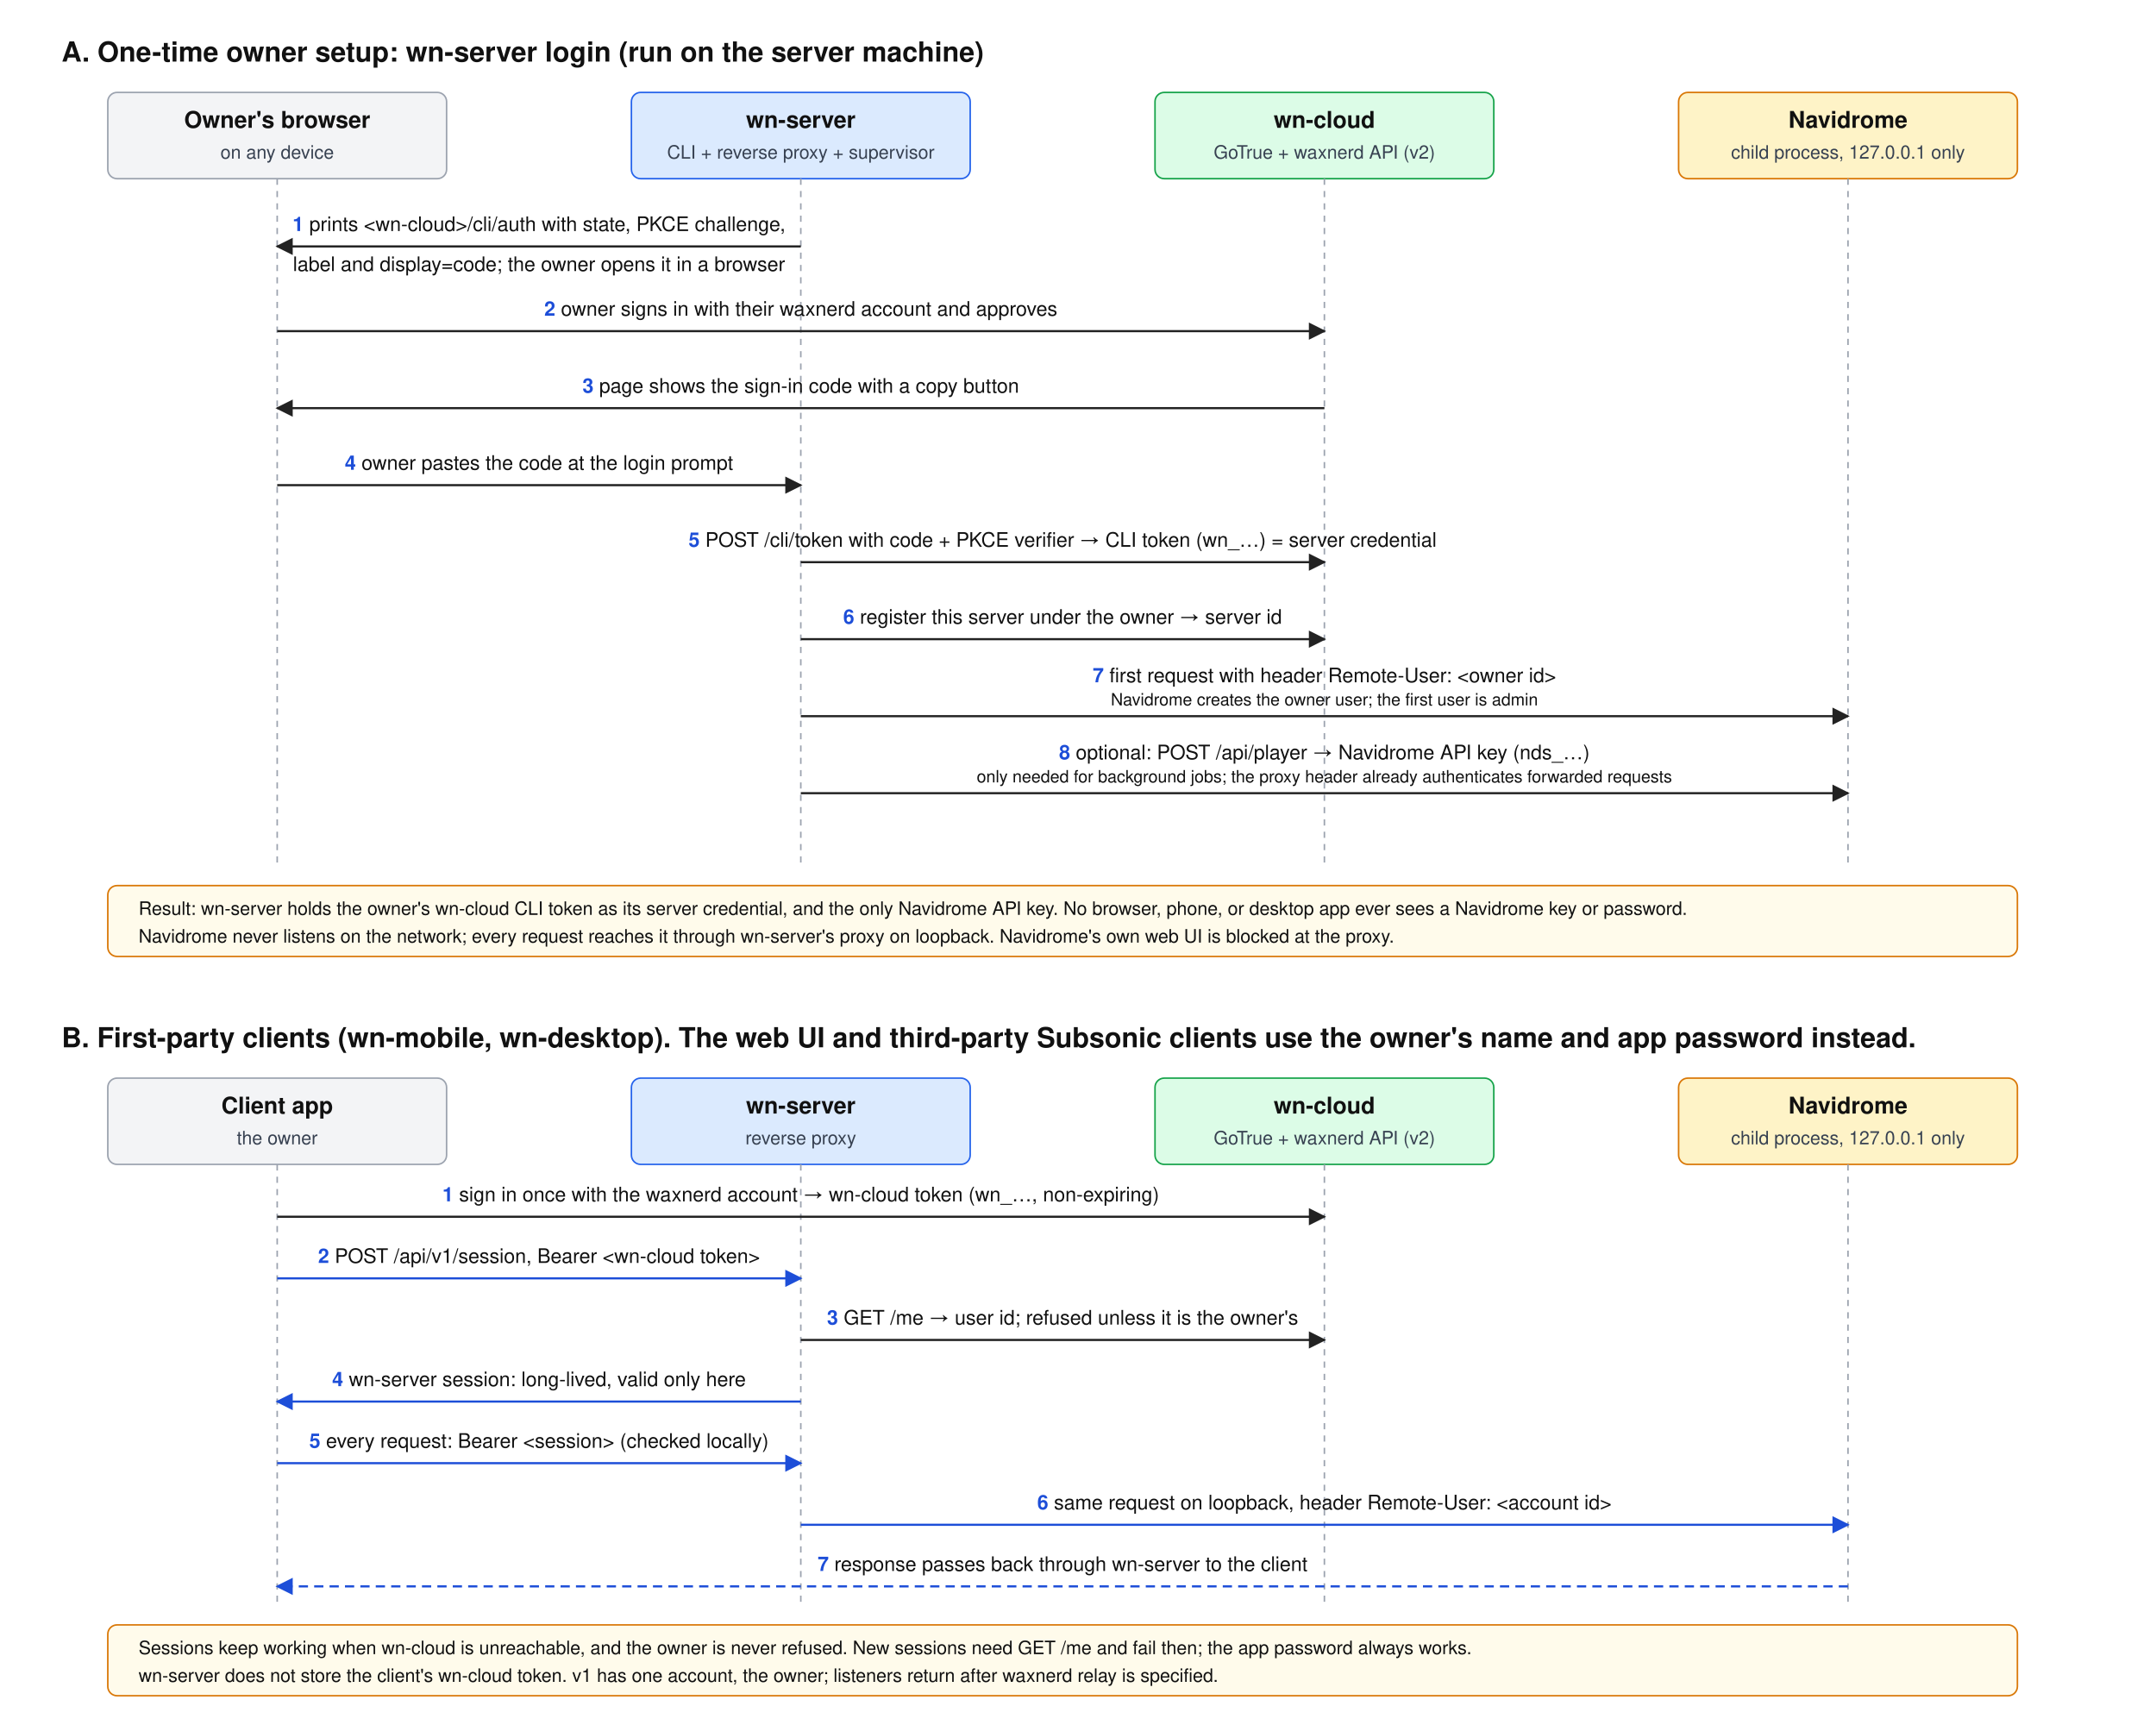
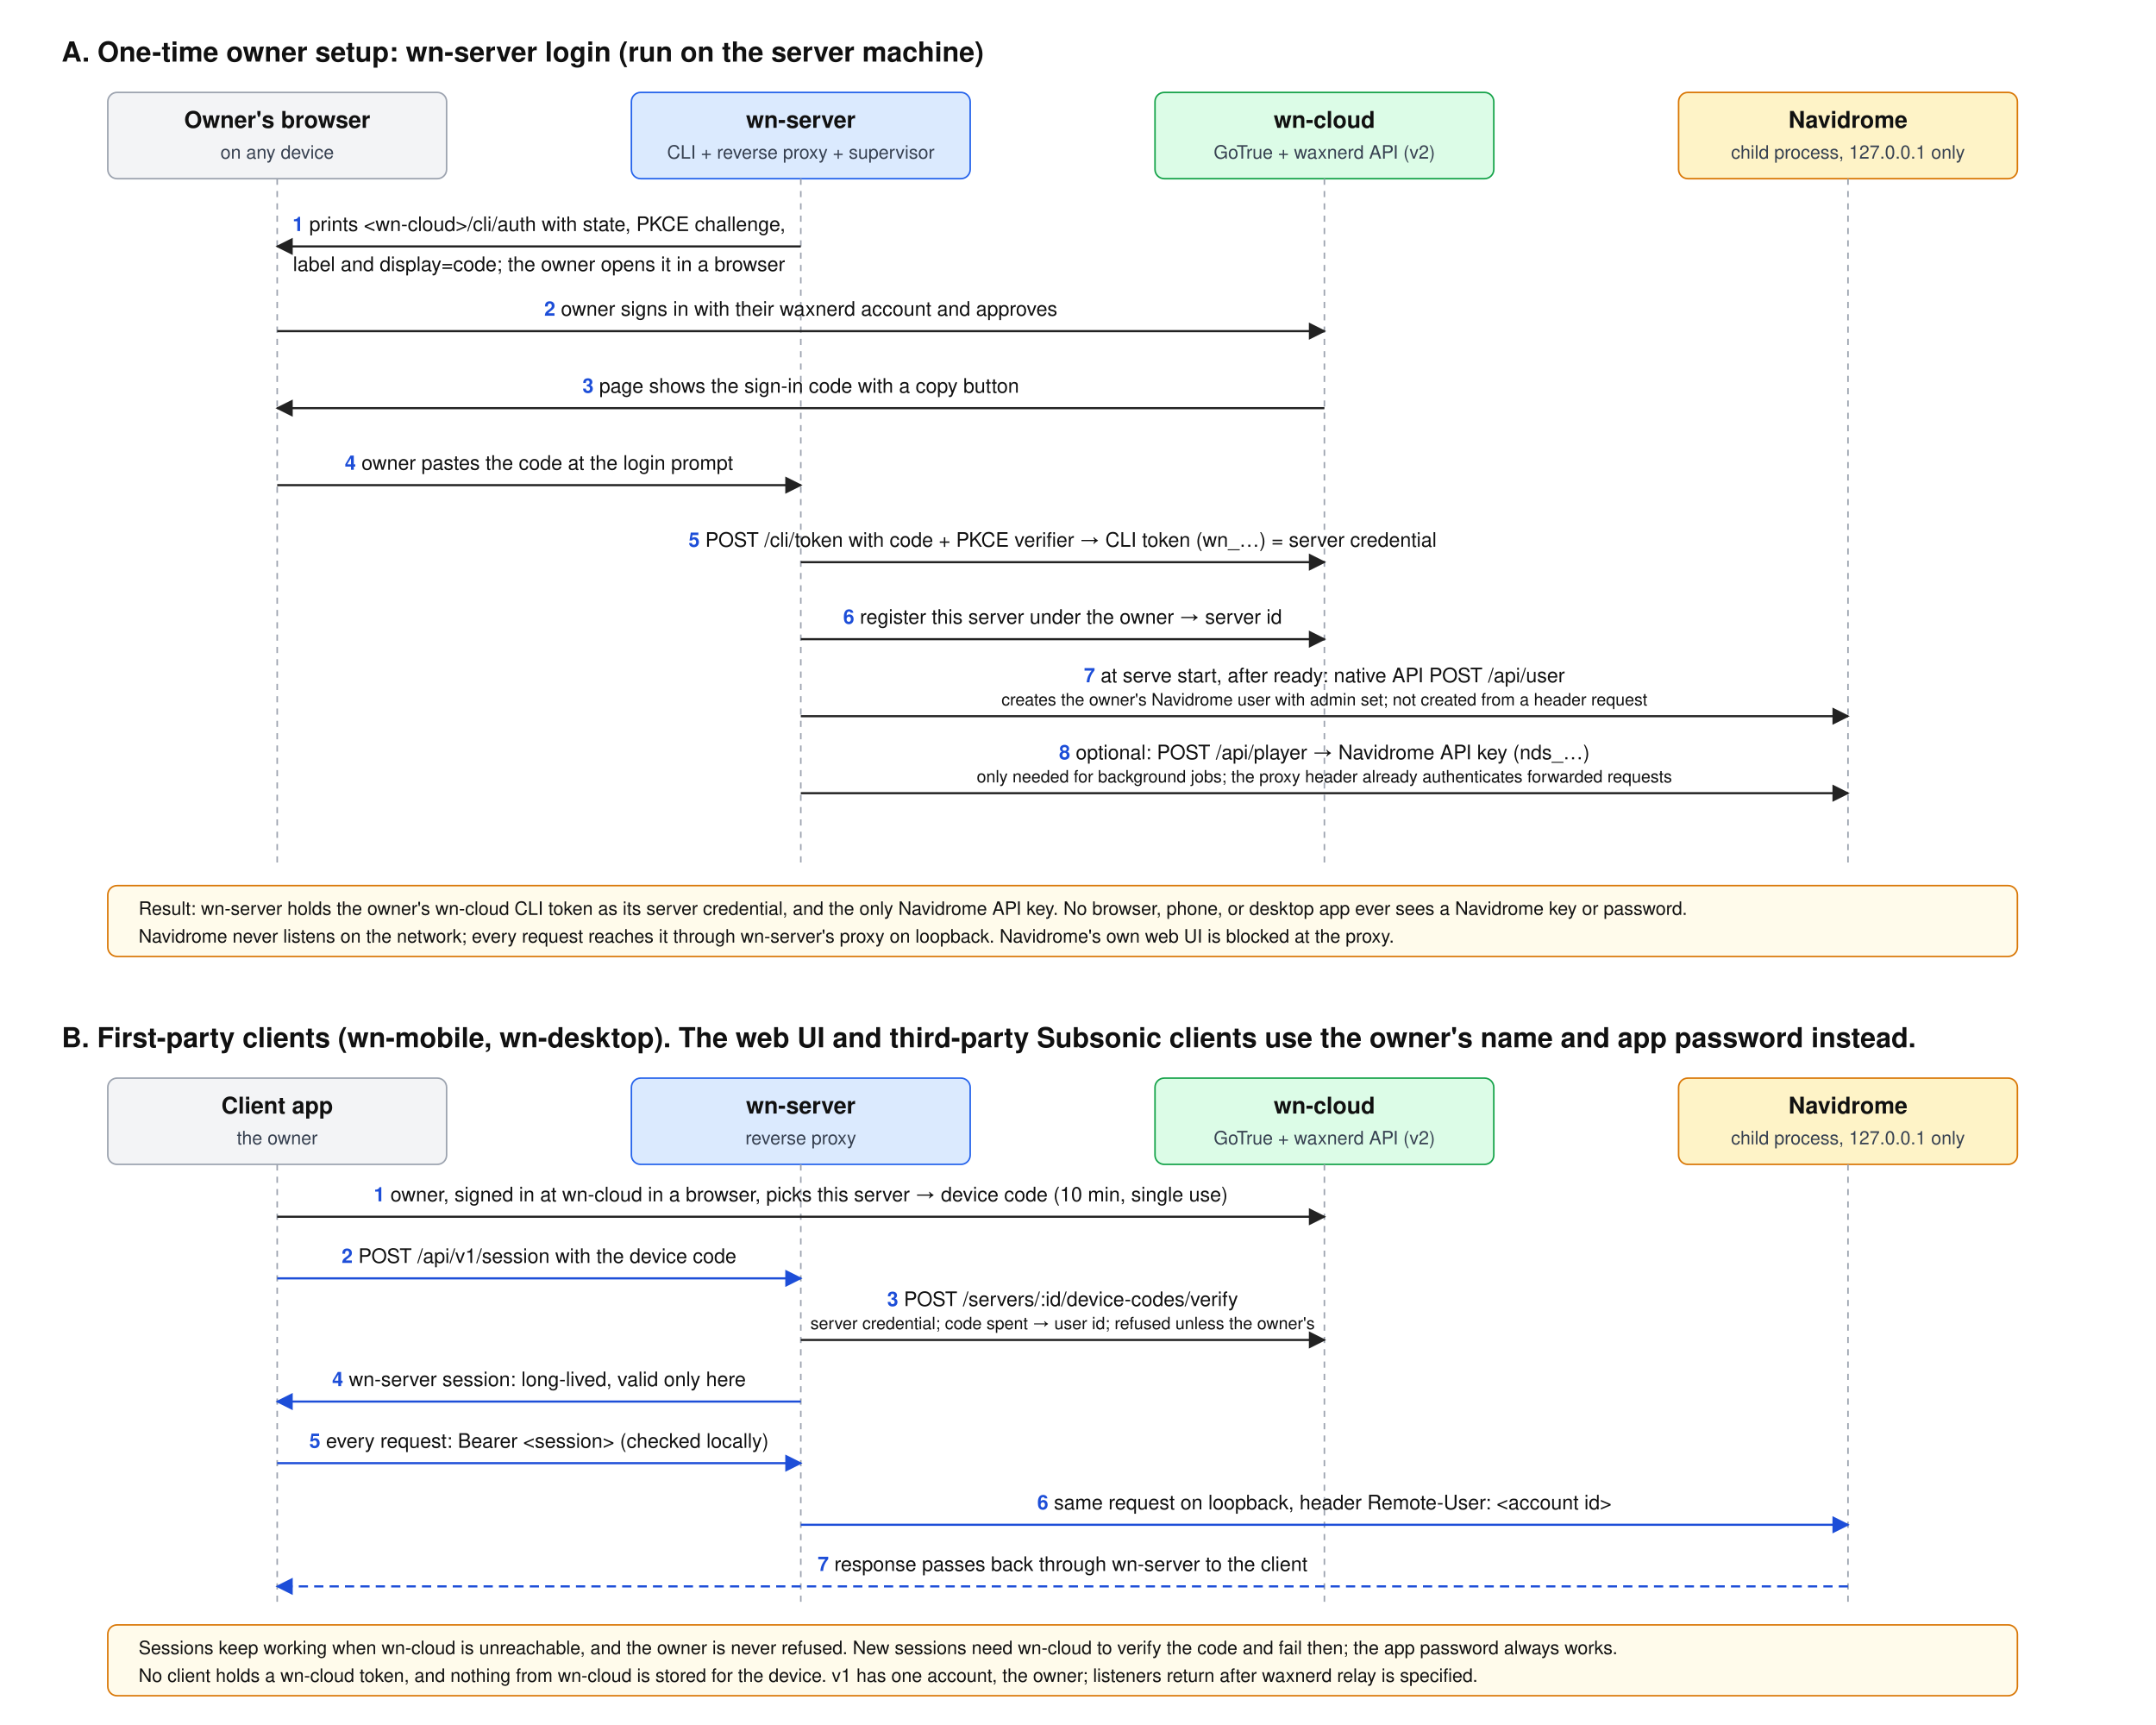
<svg xmlns="http://www.w3.org/2000/svg" width="1400" height="1120" viewBox="0 0 1400 1120" font-family="Helvetica, Arial, sans-serif" font-size="13">
  <defs>
    <marker id="arr" viewBox="0 0 10 10" refX="9" refY="5" markerWidth="8" markerHeight="8" orient="auto-start-reverse">
      <path d="M0,0 L10,5 L0,10 z" fill="#222" />
    </marker>
    <marker id="arrb" viewBox="0 0 10 10" refX="9" refY="5" markerWidth="8" markerHeight="8" orient="auto-start-reverse">
      <path d="M0,0 L10,5 L0,10 z" fill="#1d4ed8" />
    </marker>
  </defs>
  <style>
    .lane { fill:#f3f4f6; stroke:#9ca3af; }
    .lane-nd { fill:#fef3c7; stroke:#d97706; }
    .lane-ws { fill:#dbeafe; stroke:#2563eb; }
    .lane-wc { fill:#dcfce7; stroke:#16a34a; }
    .lt { font-size:15px; font-weight:bold; text-anchor:middle; fill:#111; }
    .ls { font-size:12px; text-anchor:middle; fill:#374151; }
    .life { stroke:#9ca3af; stroke-dasharray:4 4; }
    .msg { stroke:#222; stroke-width:1.4; marker-end:url(#arr); fill:none; }
    .msgb { stroke:#1d4ed8; stroke-width:1.4; marker-end:url(#arrb); fill:none; }
    .lbl { text-anchor:middle; fill:#111; }
    .num { font-weight:bold; fill:#1d4ed8; }
    .h { font-size:18px; font-weight:bold; fill:#111; }
    .note { fill:#fffbeb; stroke:#d97706; }
    .notet { font-size:12px; fill:#111; }
    .self { fill:#eef2ff; stroke:#4f46e5; }
  </style>
  <text x="40" y="40" class="h">A. One-time owner setup:  wn-server login  (run on the server machine)</text>
  <rect x="70" y="60" width="220" height="56" rx="6" class="lane" />
  <text x="180" y="83" class="lt">Owner's browser</text>
  <text x="180" y="103" class="ls">on any device</text>
  <rect x="410" y="60" width="220" height="56" rx="6" class="lane-ws" />
  <text x="520" y="83" class="lt">wn-server</text>
  <text x="520" y="103" class="ls">CLI + reverse proxy + supervisor</text>
  <rect x="750" y="60" width="220" height="56" rx="6" class="lane-wc" />
  <text x="860" y="83" class="lt">wn-cloud</text>
  <text x="860" y="103" class="ls">GoTrue + waxnerd API (v2)</text>
  <rect x="1090" y="60" width="220" height="56" rx="6" class="lane-nd" />
  <text x="1200" y="83" class="lt">Navidrome</text>
  <text x="1200" y="103" class="ls">child process, 127.0.0.1 only</text>
  <line x1="180" y1="116" x2="180" y2="560" class="life" />
  <line x1="520" y1="116" x2="520" y2="560" class="life" />
  <line x1="860" y1="116" x2="860" y2="560" class="life" />
  <line x1="1200" y1="116" x2="1200" y2="560" class="life" />
  <line x1="520" y1="160" x2="180" y2="160" class="msg" />
  <text x="350" y="150" class="lbl">
    <tspan class="num">1</tspan> prints &lt;wn-cloud&gt;/cli/auth with state, PKCE challenge,</text>
  <text x="350" y="176" class="lbl">label and display=code; the owner opens it in a browser</text>
  <line x1="180" y1="215" x2="860" y2="215" class="msg" />
  <text x="520" y="205" class="lbl">
    <tspan class="num">2</tspan> owner signs in with their waxnerd account and approves</text>
  <line x1="860" y1="265" x2="180" y2="265" class="msg" />
  <text x="520" y="255" class="lbl">
    <tspan class="num">3</tspan> page shows the sign-in code with a copy button</text>
  <line x1="180" y1="315" x2="520" y2="315" class="msg" />
  <text x="350" y="305" class="lbl">
    <tspan class="num">4</tspan> owner pastes the code at the login prompt</text>
  <line x1="520" y1="365" x2="860" y2="365" class="msg" />
  <text x="690" y="355" class="lbl">
    <tspan class="num">5</tspan> POST /cli/token with code + PKCE verifier → CLI token (wn_…) = server credential</text>
  <line x1="520" y1="415" x2="860" y2="415" class="msg" />
  <text x="690" y="405" class="lbl">
    <tspan class="num">6</tspan> register this server under the owner → server id</text>
  <line x1="520" y1="465" x2="1200" y2="465" class="msg" />
  <text x="860" y="443" class="lbl">
-     <tspan class="num">7</tspan> first request with header Remote-User: &lt;owner id&gt;</text>
-   <text x="860" y="458" class="lbl" font-size="11">Navidrome creates the owner user; the first user is admin</text>
+     <tspan class="num">7</tspan> at serve start, after ready: native API POST /api/user</text>
+   <text x="860" y="458" class="lbl" font-size="11">creates the owner's Navidrome user with admin set; not created from a header request</text>
  <line x1="520" y1="515" x2="1200" y2="515" class="msg" />
  <text x="860" y="493" class="lbl">
    <tspan class="num">8</tspan> optional: POST /api/player  →  Navidrome API key (nds_…)</text>
  <text x="860" y="508" class="lbl" font-size="11">only needed for background jobs; the proxy header already authenticates forwarded requests</text>
  <rect x="70" y="575" width="1240" height="46" rx="6" class="note" />
  <text x="90" y="594" class="notet">Result: wn-server holds the owner's wn-cloud CLI token as its server credential, and the only Navidrome API key. No browser, phone, or desktop app ever sees a Navidrome key or password.</text>
  <text x="90" y="612" class="notet">Navidrome never listens on the network; every request reaches it through wn-server's proxy on loopback. Navidrome's own web UI is blocked at the proxy.</text>
  <text x="40" y="680" class="h">B. First-party clients  (wn-mobile, wn-desktop). The web UI and third-party Subsonic clients use the owner's name and app password instead.</text>
  <rect x="70" y="700" width="220" height="56" rx="6" class="lane" />
  <text x="180" y="723" class="lt">Client app</text>
  <text x="180" y="743" class="ls">the owner</text>
  <rect x="410" y="700" width="220" height="56" rx="6" class="lane-ws" />
  <text x="520" y="723" class="lt">wn-server</text>
  <text x="520" y="743" class="ls">reverse proxy</text>
  <rect x="750" y="700" width="220" height="56" rx="6" class="lane-wc" />
  <text x="860" y="723" class="lt">wn-cloud</text>
  <text x="860" y="743" class="ls">GoTrue + waxnerd API (v2)</text>
  <rect x="1090" y="700" width="220" height="56" rx="6" class="lane-nd" />
  <text x="1200" y="723" class="lt">Navidrome</text>
  <text x="1200" y="743" class="ls">child process, 127.0.0.1 only</text>
  <line x1="180" y1="756" x2="180" y2="1040" class="life" />
  <line x1="520" y1="756" x2="520" y2="1040" class="life" />
  <line x1="860" y1="756" x2="860" y2="1040" class="life" />
  <line x1="1200" y1="756" x2="1200" y2="1040" class="life" />
  <line x1="180" y1="790" x2="860" y2="790" class="msg" />
  <text x="520" y="780" class="lbl">
-     <tspan class="num">1</tspan> sign in once with the waxnerd account → wn-cloud token (wn_…, non-expiring)</text>
+     <tspan class="num">1</tspan> owner, signed in at wn-cloud in a browser, picks this server → device code (10 min, single use)</text>
  <line x1="180" y1="830" x2="520" y2="830" class="msgb" />
  <text x="350" y="820" class="lbl">
-     <tspan class="num">2</tspan> POST /api/v1/session, Bearer &lt;wn-cloud token&gt;</text>
+     <tspan class="num">2</tspan> POST /api/v1/session with the device code</text>
  <line x1="520" y1="870" x2="860" y2="870" class="msg" />
-   <text x="690" y="860" class="lbl">
-     <tspan class="num">3</tspan> GET /me → user id; refused unless it is the owner's</text>
+   <text x="690" y="848" class="lbl">
+     <tspan class="num">3</tspan> POST /servers/:id/device-codes/verify</text>
+   <text x="690" y="863" class="lbl" font-size="11">server credential; code spent → user id; refused unless the owner's</text>
  <line x1="520" y1="910" x2="180" y2="910" class="msgb" />
  <text x="350" y="900" class="lbl">
    <tspan class="num">4</tspan> wn-server session: long-lived, valid only here</text>
  <line x1="180" y1="950" x2="520" y2="950" class="msgb" />
  <text x="350" y="940" class="lbl">
    <tspan class="num">5</tspan> every request: Bearer &lt;session&gt; (checked locally)</text>
  <line x1="520" y1="990" x2="1200" y2="990" class="msgb" />
  <text x="860" y="980" class="lbl">
    <tspan class="num">6</tspan> same request on loopback, header Remote-User: &lt;account id&gt;</text>
  <line x1="1200" y1="1030" x2="180" y2="1030" class="msgb" stroke-dasharray="6 4" />
  <text x="690" y="1020" class="lbl">
    <tspan class="num">7</tspan> response passes back through wn-server to the client</text>
  <rect x="70" y="1055" width="1240" height="46" rx="6" class="note" />
-   <text x="90" y="1074" class="notet">Sessions keep working when wn-cloud is unreachable, and the owner is never refused. New sessions need GET /me and fail then; the app password always works.</text>
-   <text x="90" y="1092" class="notet">wn-server does not store the client's wn-cloud token. v1 has one account, the owner; listeners return after waxnerd relay is specified.</text>
+   <text x="90" y="1074" class="notet">Sessions keep working when wn-cloud is unreachable, and the owner is never refused. New sessions need wn-cloud to verify the code and fail then; the app password always works.</text>
+   <text x="90" y="1092" class="notet">No client holds a wn-cloud token, and nothing from wn-cloud is stored for the device. v1 has one account, the owner; listeners return after waxnerd relay is specified.</text>
</svg>
